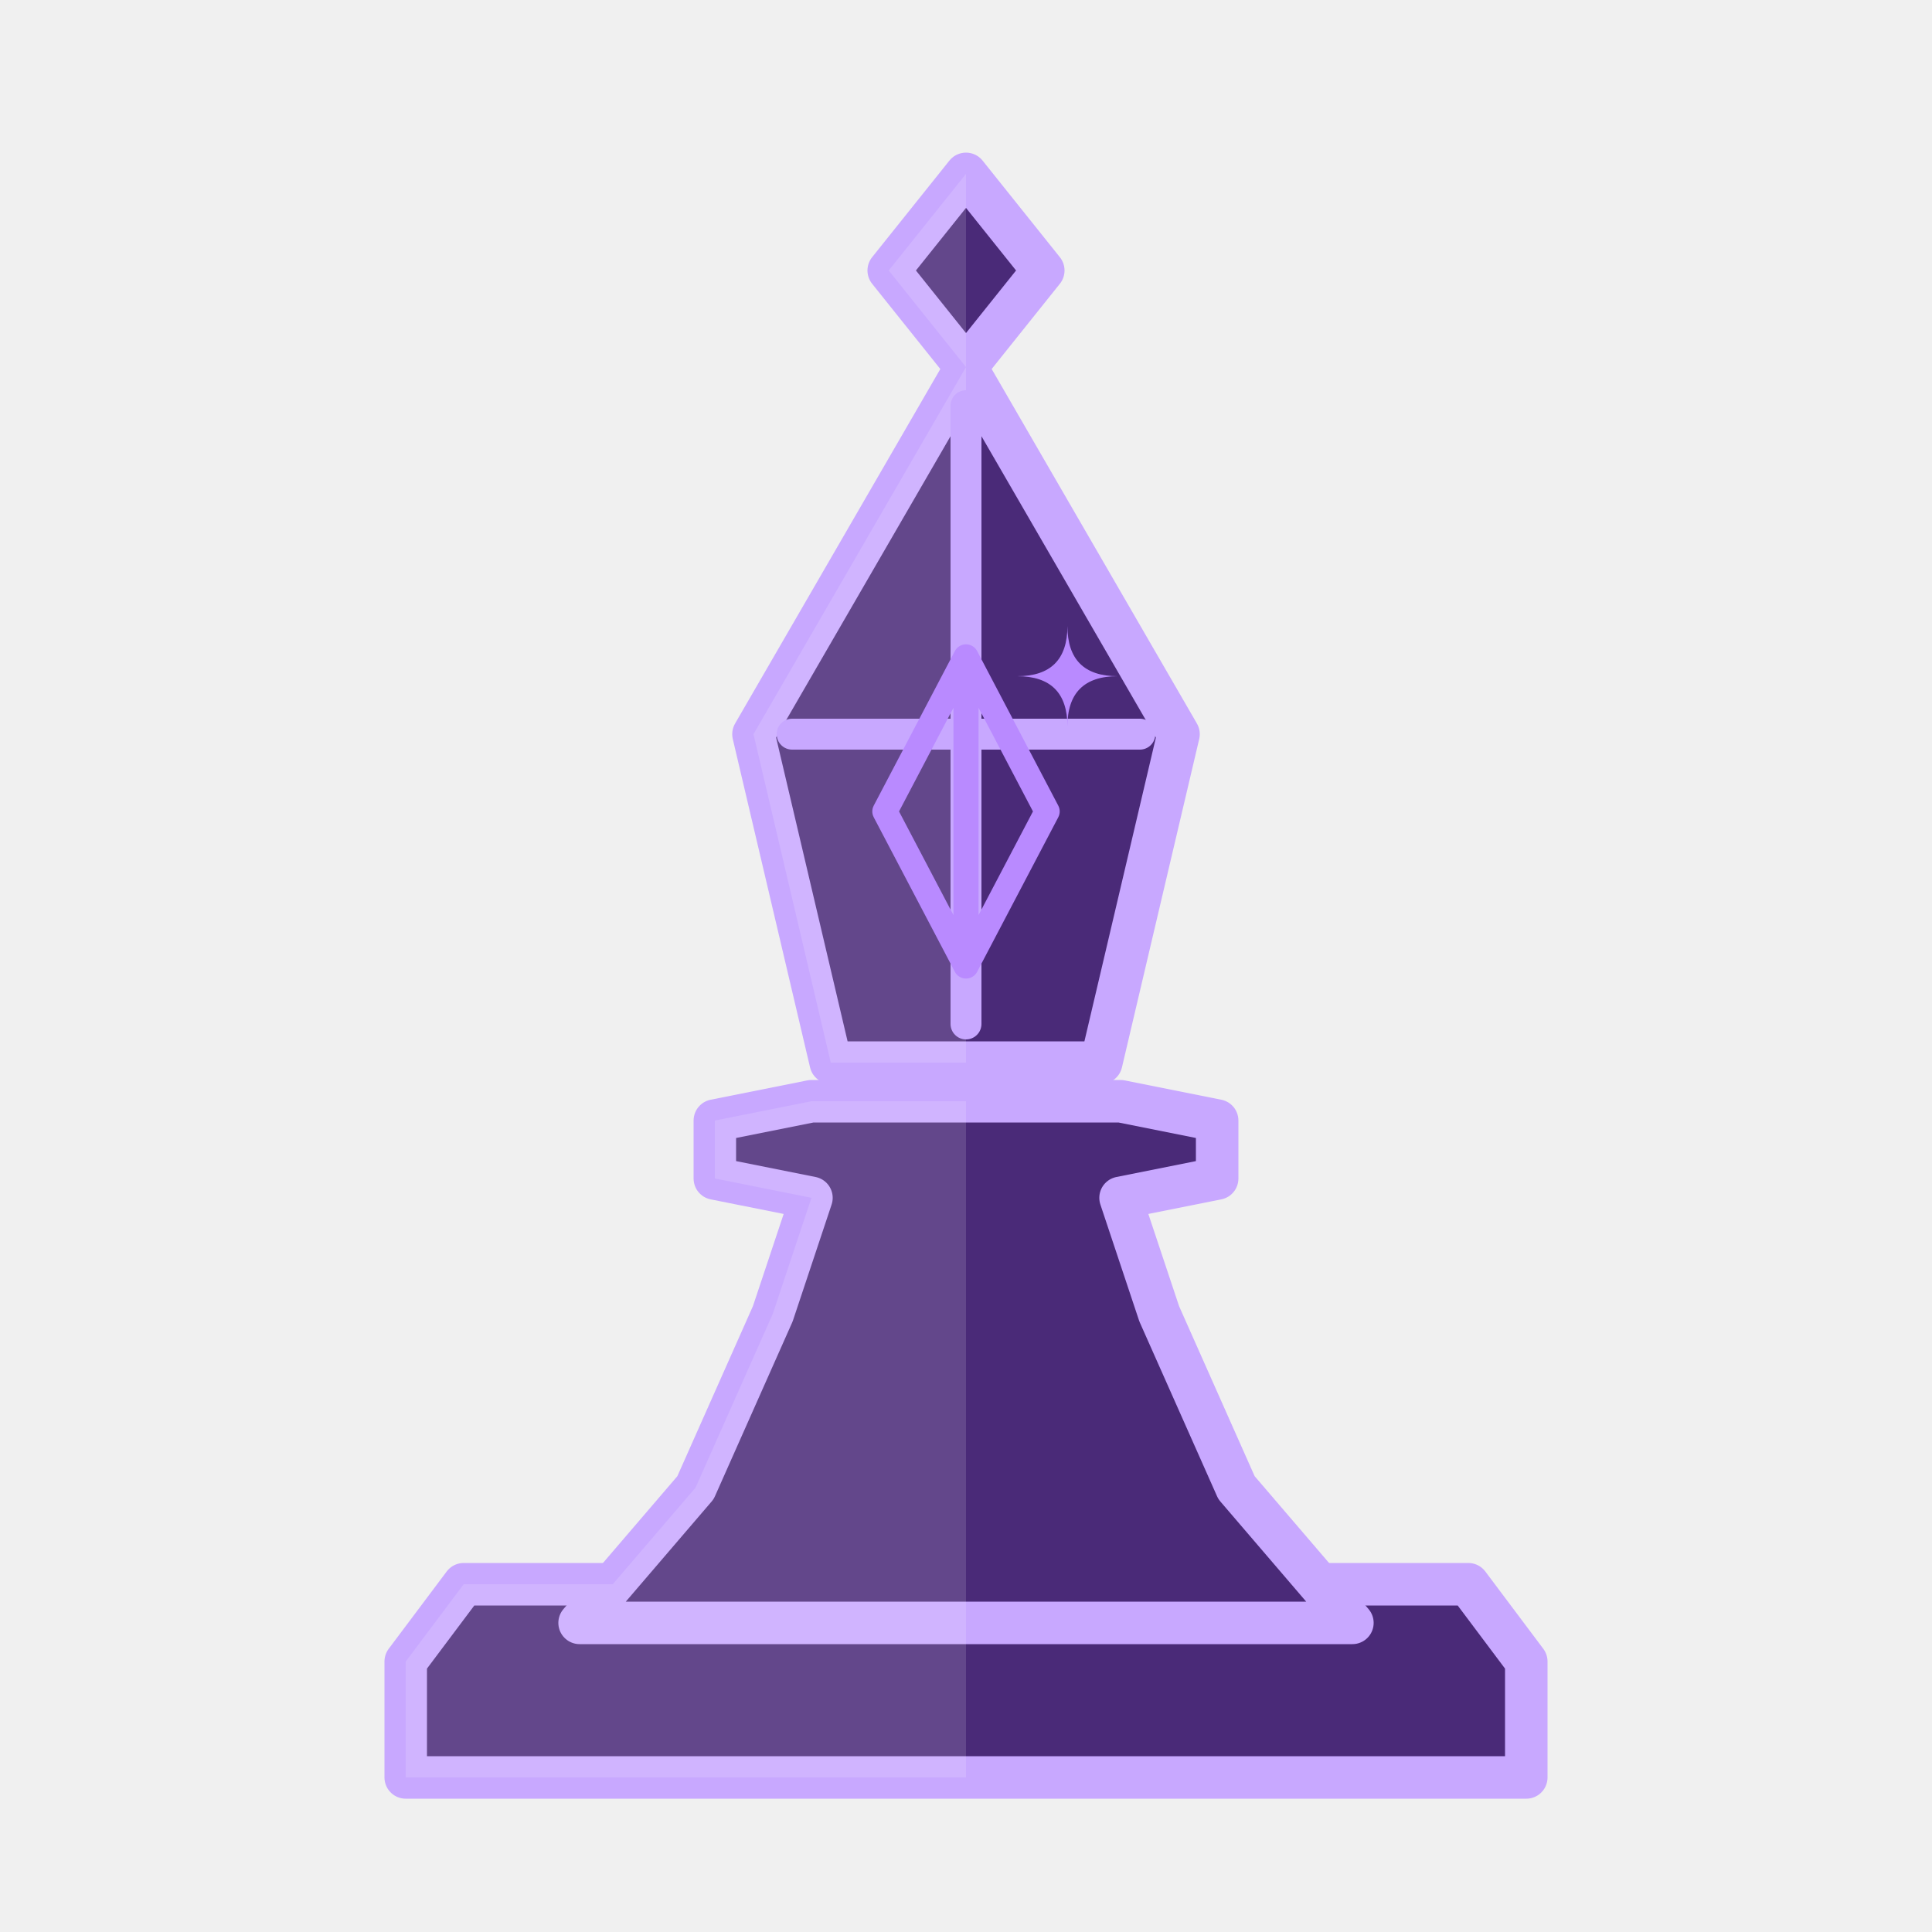
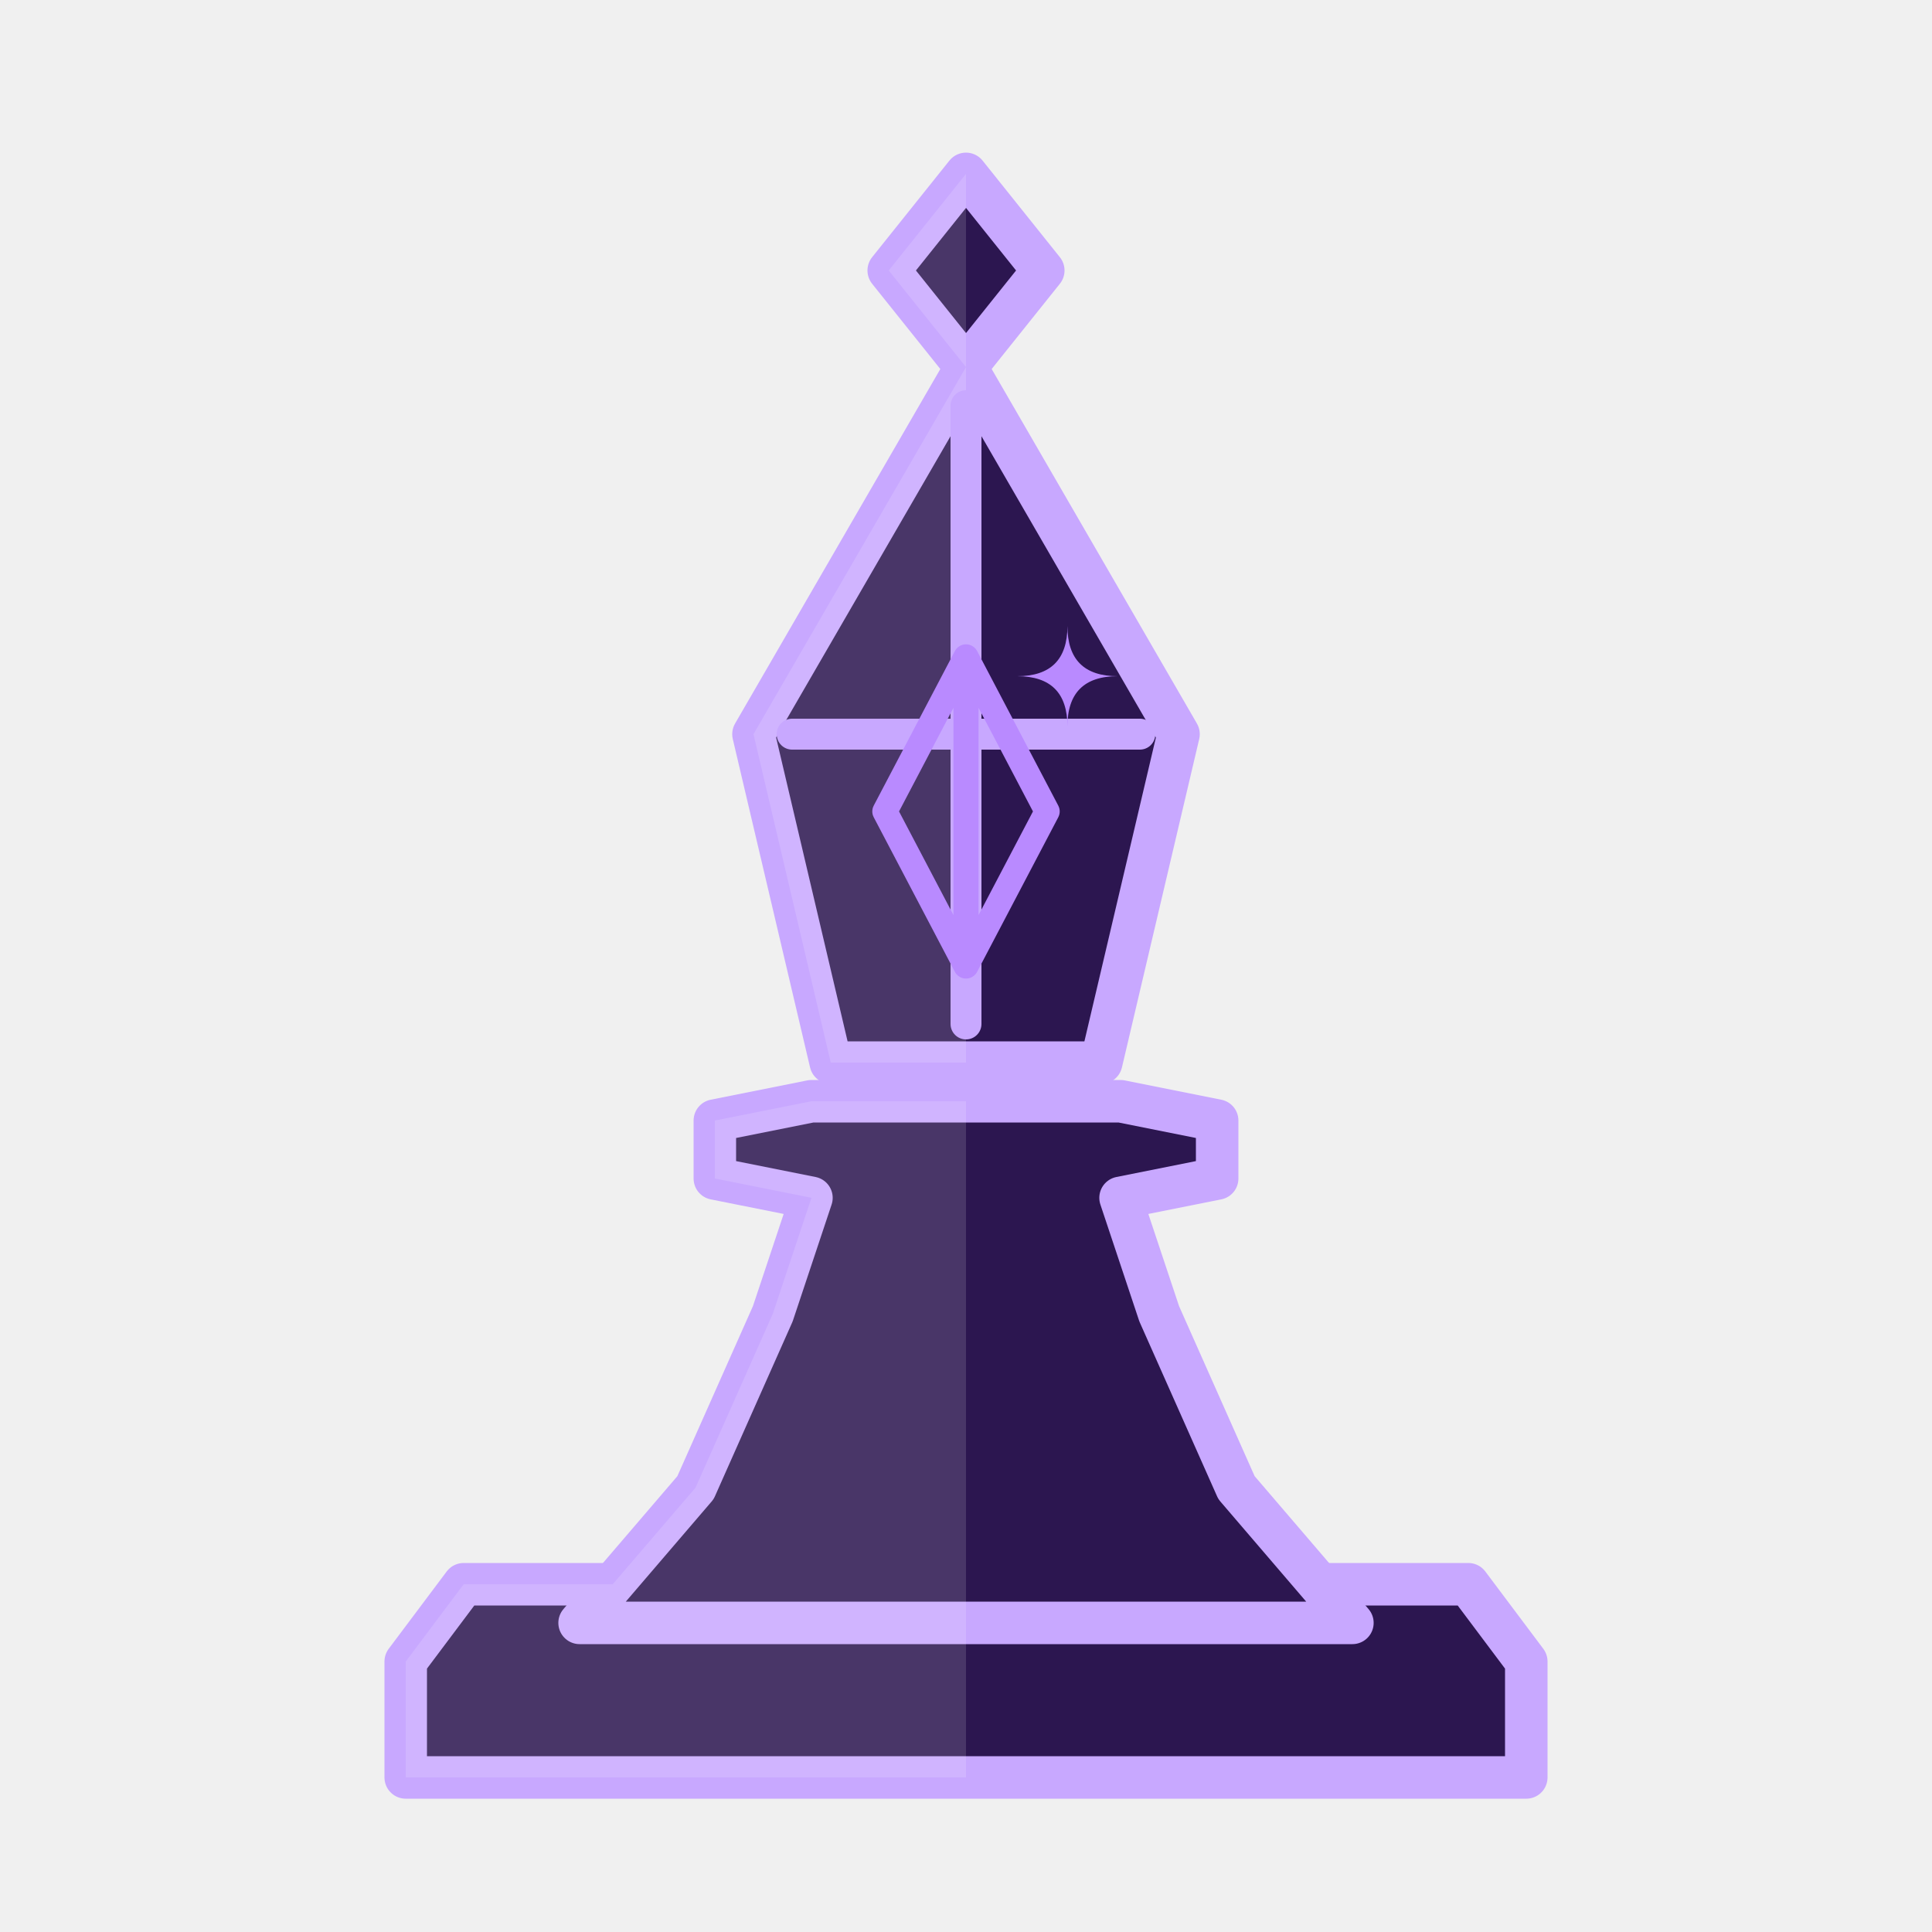
<svg xmlns="http://www.w3.org/2000/svg" width="45" height="45" viewBox="0 0 100 100">
  <defs>
    <clipPath id="c">
      <rect x="0" width="50" height="100" />
    </clipPath>
  </defs>
-   <g fill="#4A2A78" stroke="#C8A8FF" stroke-width="2.2" stroke-linejoin="round">
+   <g fill="#2C1650" stroke="#C8A8FF" stroke-width="2.2" stroke-linejoin="round">
    <path d="M24 82h52l3 4v6H21v-6z" />
    <path d="M30 84L36 77L40 68L42 62L37 61L37 58L42 57L58 57L63 58L63 61L58 62L60 68L64 77L70 84Z" />
    <path d="M50 19L61 38 57 55H43L39 38z" />
    <path d="M50 9L54 14L50 19L46 14Z" />
  </g>
  <g clip-path="url(#c)" fill="#fff" opacity=".14">
    <path d="M24 82h52l3 4v6H21v-6z" />
    <path d="M30 84L36 77L40 68L42 62L37 61L37 58L42 57L58 57L63 58L63 61L58 62L60 68L64 77L70 84Z" />
    <path d="M50 19L61 38 57 55H43L39 38z" />
    <path d="M50 9L54 14L50 19L46 14Z" />
  </g>
  <g fill="none" stroke="#C8A8FF" stroke-width="1.6" stroke-linecap="round">
    <path d="M41 38h18M50 21v32" />
  </g>
  <path d="M50 34L54.2 42L50 50L45.8 42ZM50 34V50" fill="none" stroke="#B98AFF" stroke-width="1.3" stroke-linejoin="round" />
  <path d="M55.25 32.4Q55.25 35 57.85 35Q55.25 35 55.25 37.6Q55.25 35 52.65 35Q55.25 35 55.25 32.4z" fill="#B98AFF" />
</svg>
